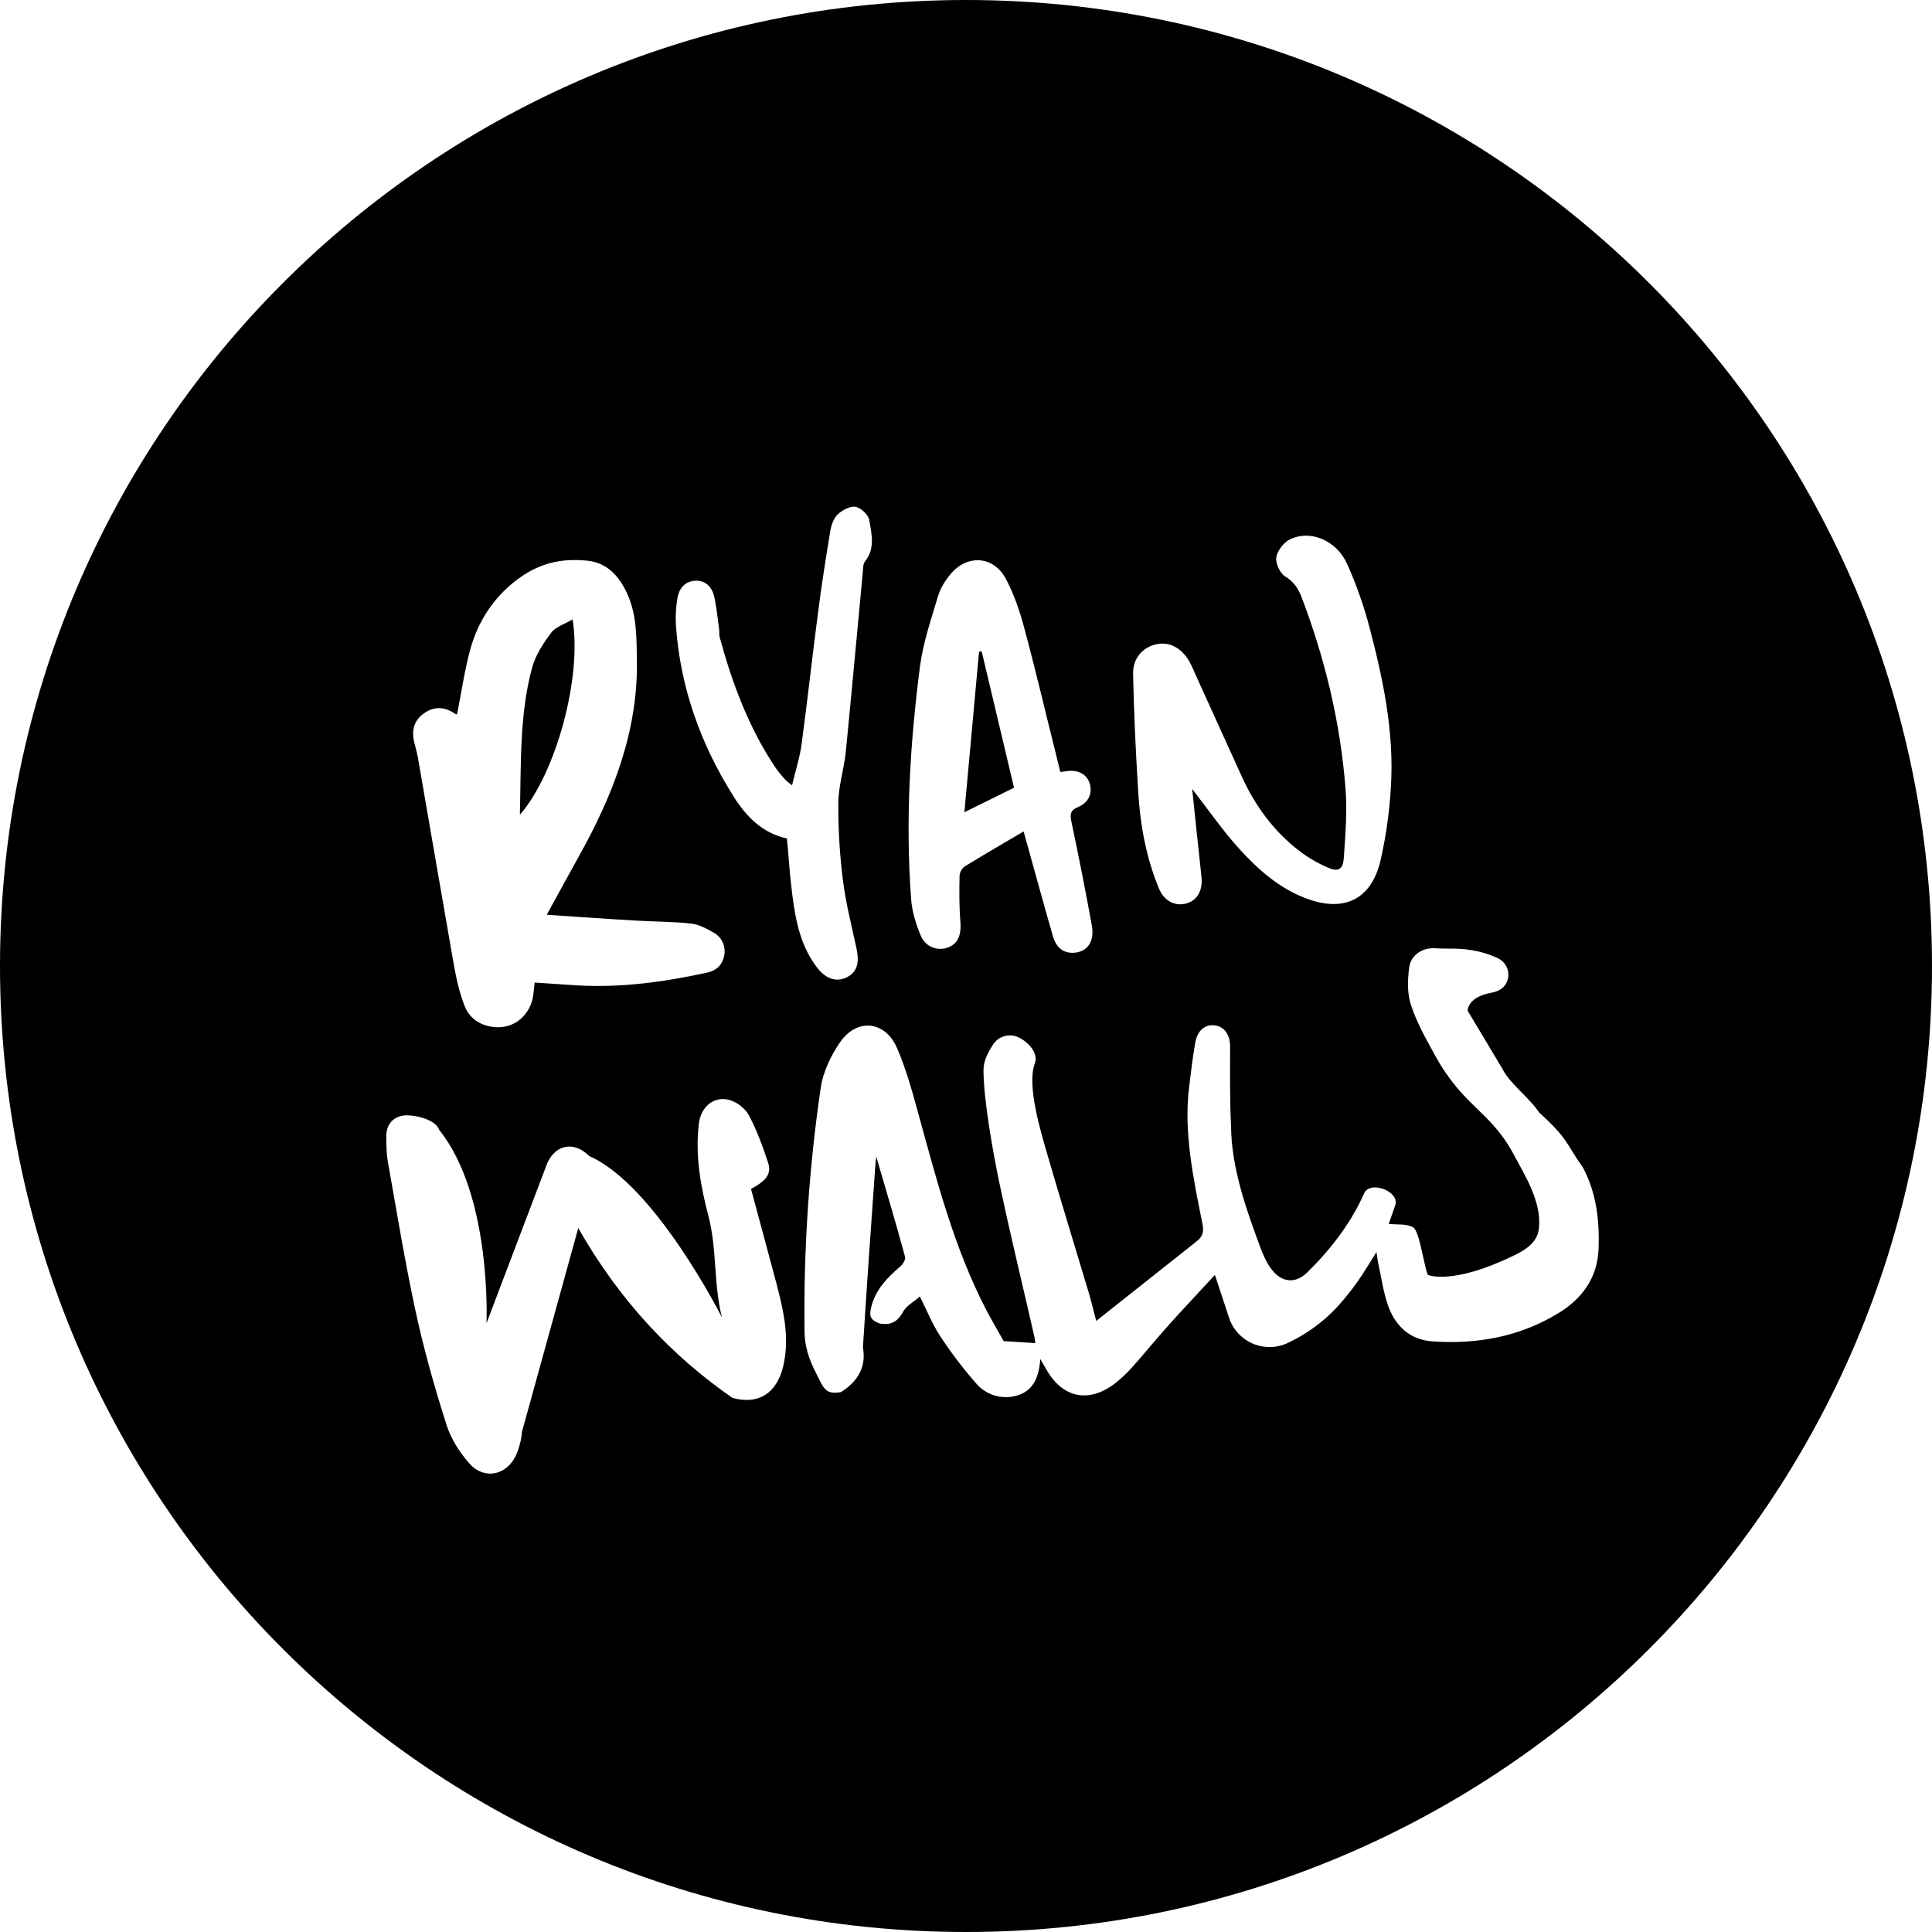
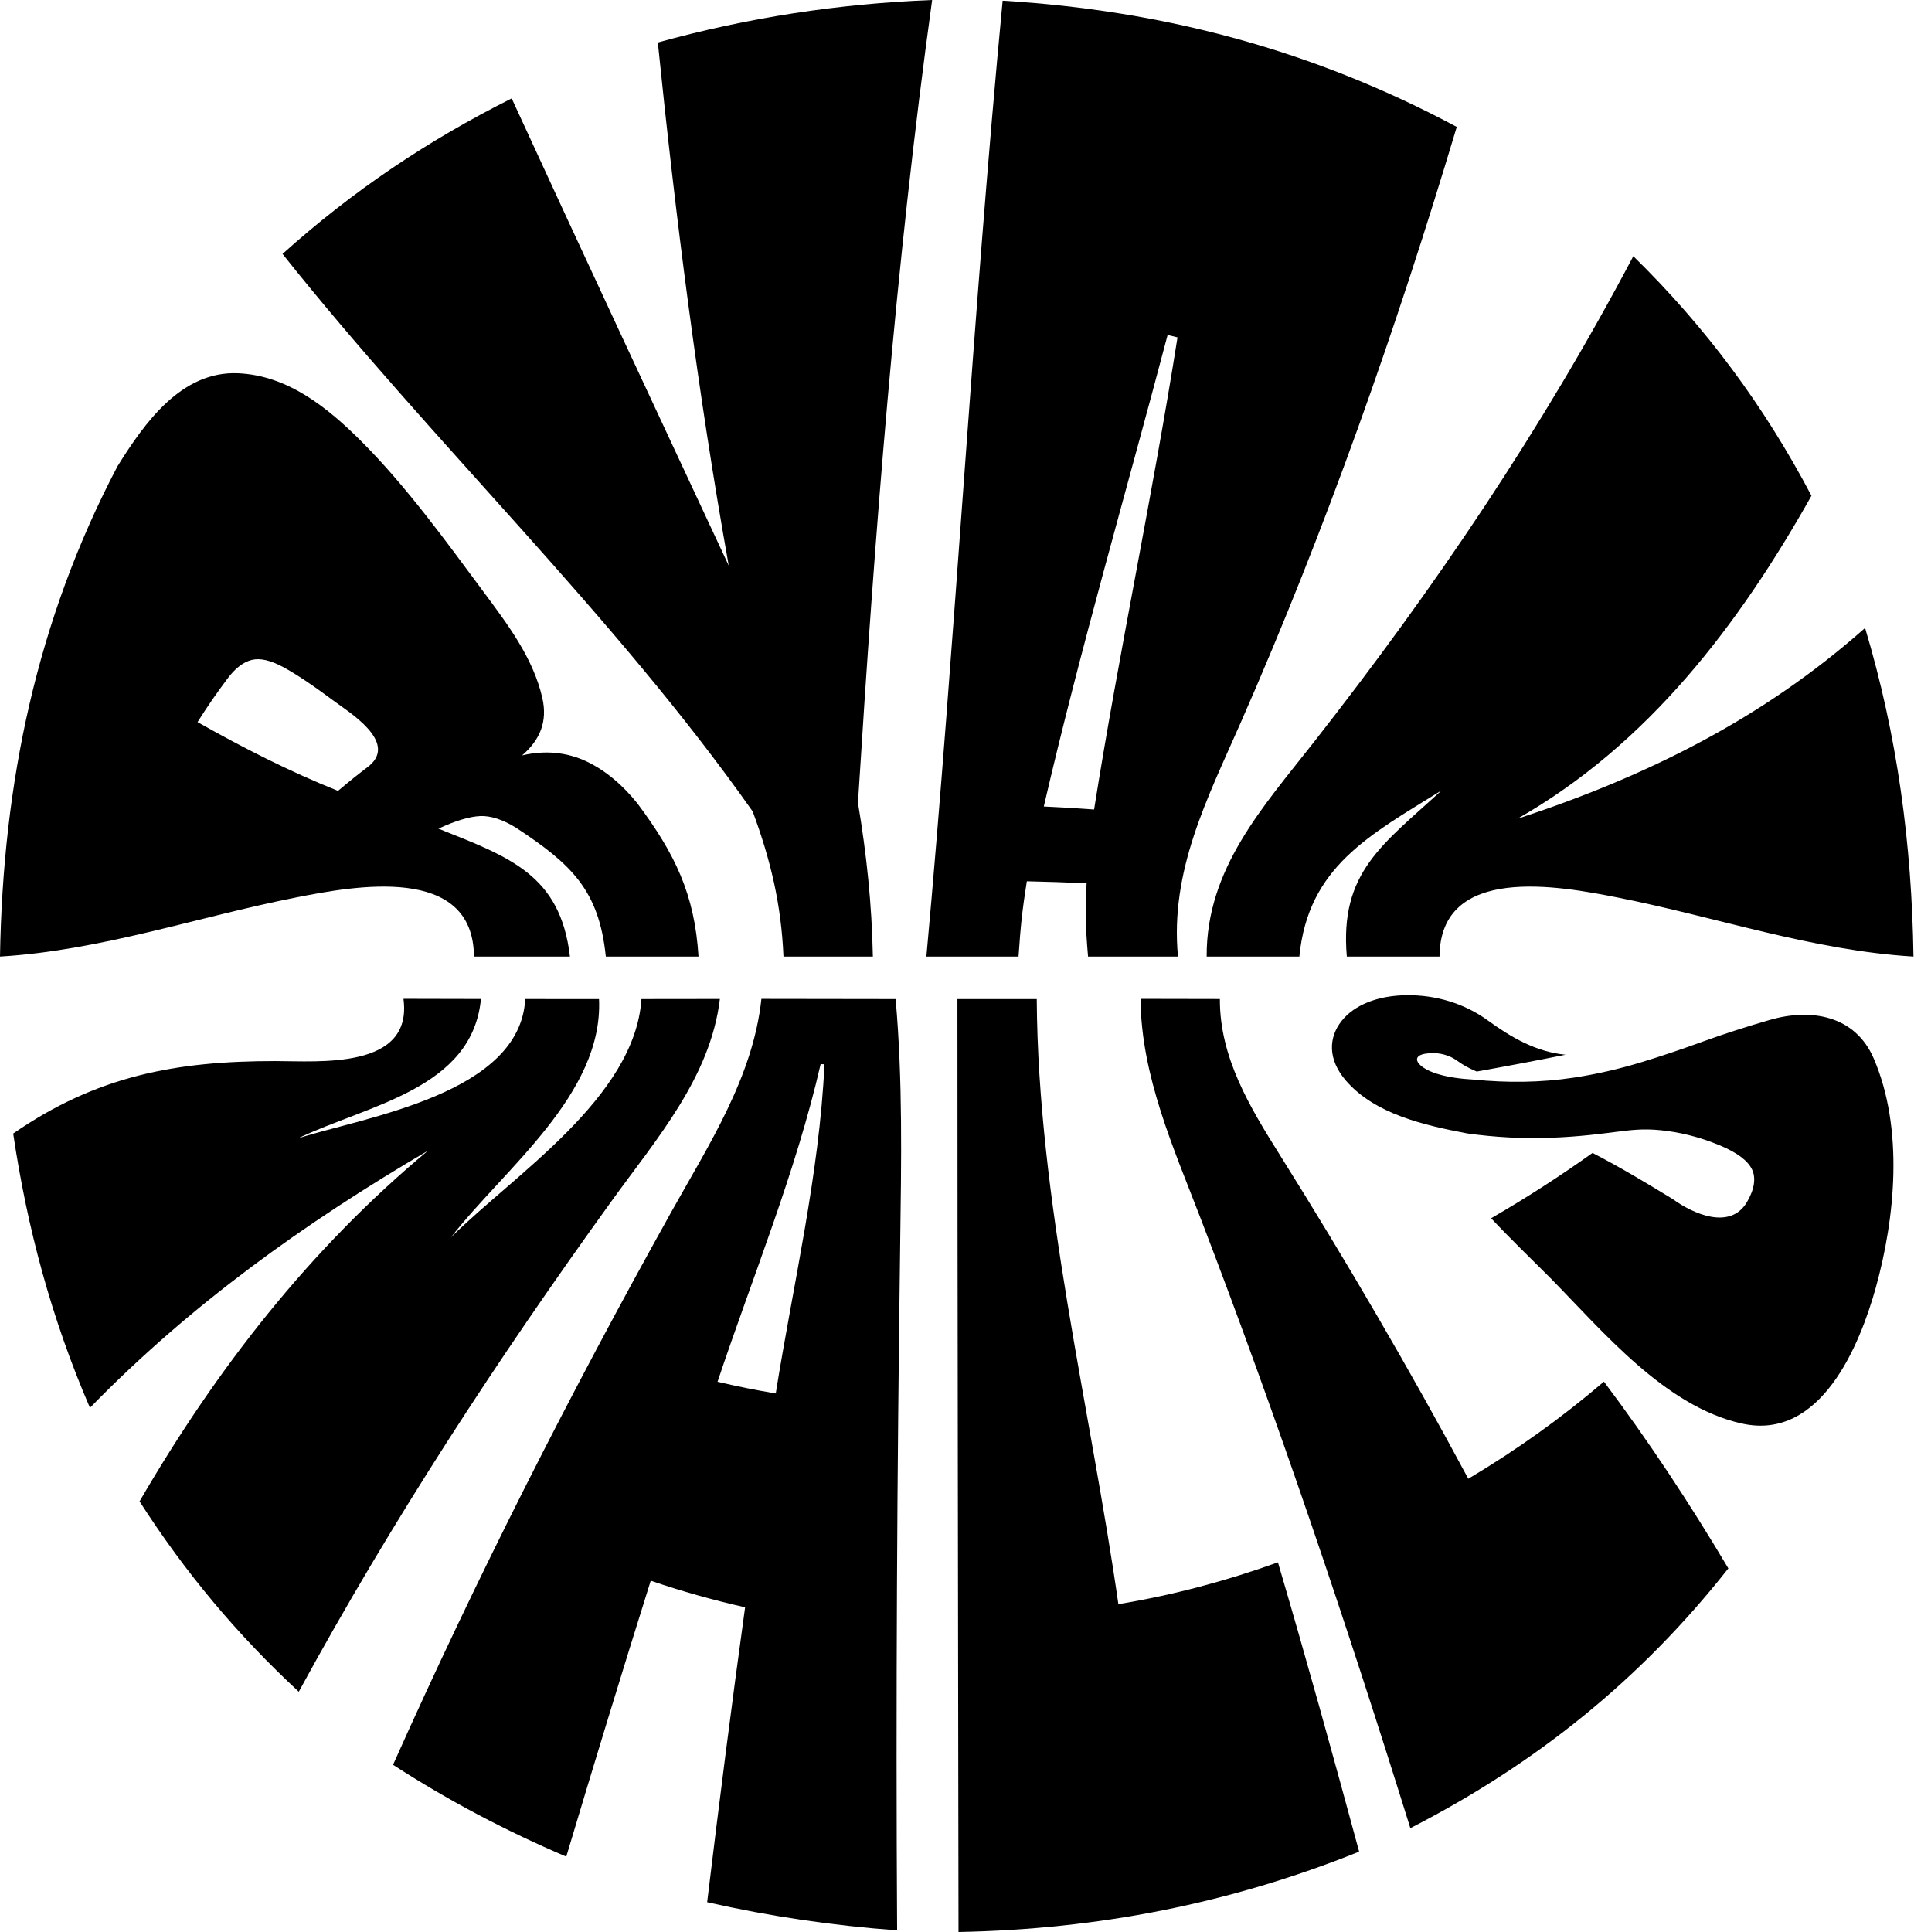
- <svg xmlns="http://www.w3.org/2000/svg" viewBox="0 0 1436 1436">
-   <g id="Layer_2" data-name="Layer 2">
-     <g id="logo">
-       <g id="logo-2" data-name="logo">
-         <path d="M718,0C321.5,0,0,321.5,0,718s321.5,718,718,718,718-321.5,718-718S1114.5,0,718,0ZM859.3,478.9c9.4-2.1,18.4,2.2,24.4,12.2,2.4,4.2,4.2,8.8,6.2,13.2,11.1,24.3,22,48.6,33.1,72.9,9.9,21.8,23.8,40.7,42.8,55.3a99.4,99.4,0,0,0,20.6,12.1c8.2,3.7,11.7,2,12.4-6.8,1.2-17.1,2.6-34.5,1.3-51.5-3.8-48.9-15.1-96.2-32.5-142-2.5-6.5-5.7-11.8-12.3-15.8-3.9-2.4-7.3-9.7-6.7-14.2s5.4-11.1,10-13.3c15.3-7.6,34.9.6,42.8,18.4a307.5,307.5,0,0,1,16.3,46.1c10.3,39.1,18.7,78.8,16.1,119.7a333,333,0,0,1-7.7,54.4c-6.8,28.9-27,38.7-54.9,28.3-20.3-7.5-36-21.5-50.1-37-12.3-13.5-22.7-28.7-35-44.5,2.4,22.3,4.5,43.7,6.9,65.1,1.1,9.9-2.7,17.4-10.8,19.9s-16.8-1.3-20.7-10.8c-9.6-23-14-47.3-15.5-72-1.8-29.2-3.2-58.4-3.8-87.7C841.9,489.3,849.3,481.2,859.3,478.9ZM683.7,496c2.3-18.1,8.4-35.7,13.6-53.2,1.8-5.9,5.4-11.5,9.4-16.3,12.4-14.6,31.7-13.3,40.8,3.5,6,11.2,10.3,23.7,13.6,36,8.8,32.7,16.5,65.6,24.7,98.4.7,3,1.5,6.1,2.3,9.4l4.5-.6c8.5-1.3,15.1,2.1,17.3,9s-.4,14.2-8.5,17.6c-6.1,2.5-6.1,5.6-5,11.2q8.1,38.3,15.1,76.7c2.2,11.7-3,19.5-12.6,20.4-7.9.7-13.6-3-16.3-12.3-6.8-23.3-13.1-46.9-19.7-70.3-.5-1.9-1.1-3.8-2.1-7.5-15.1,8.9-29.6,17.3-43.9,26.1a9.6,9.6,0,0,0-3.7,7c-.2,11.2-.3,22.4.6,33.5s-2.1,17.2-9.7,19.8-16.3-.6-19.9-9.3-6.4-18-7-27.2C672.9,610.4,676.4,553,683.7,496ZM315,530.3c7.6-5.5,15.5-5.1,23.2.2a2.6,2.6,0,0,0,1.5.5c3.3-16.4,5.6-33,10-48.9,5.7-20.3,17-37.7,33.9-50.7s33.4-16.5,52.6-14.7c15,1.4,24,11.5,29.9,24.4,7.3,15.8,7,32.9,7.3,49.8.8,53.2-18,100.5-43.3,145.9-7.7,13.8-15.2,27.6-23.7,43.1,22.7,1.5,44.1,3.1,65.4,4.3,14.1.9,28.2.7,42.1,2.3,5.9.7,11.9,4,17.2,7.1s8.7,9.9,7.1,17.1-6.3,10.9-12.9,12.3c-31.8,6.9-63.9,11.3-96.5,9.4l-31.4-2.1c-.7,5.5-.8,9.2-1.7,12.8-3,11.4-12.1,19.4-23,20.3s-22.6-3.8-27.2-15.3c-3.9-9.7-6.2-20.2-8.1-30.6-8.9-50.5-17.5-101-26.3-151.6a113.9,113.9,0,0,0-2.8-12.6C305.7,544.2,306.9,536.1,315,530.3Zm267.1,485.4c-4.8,19.8-18.3,28.7-37.7,23.3-45.1-31.2-83.9-72.3-114.6-126.2L388,1064.1a55,55,0,0,1-4.4,17.4c-6.8,15-23.5,18.7-34.5,6.5-7.4-8.3-14-18.6-17.3-29.2-8.8-27.6-16.7-55.5-22.8-83.7-8-37-14.1-74.3-20.7-111.6-1.1-5.9-1.1-12-1.2-18-.3-8.6,4-14.4,11.3-16.1s25.5,2.2,28,10.4c39.4,48.9,35.2,143.7,35.2,143.7l45.3-119.3c6.6-14,20.2-15.9,31.1-4.9,49,21.4,98.6,119.9,98.6,119.9-6.4-25.3-3.5-50.4-10.1-75.6-5.9-22.3-9.8-44.9-7.1-68.1,1.4-13.1,11.6-21.3,23.1-17.8,5.5,1.6,11.5,6.3,14.1,11.2,5.9,11.1,10.3,23.1,14.2,35,2.8,8.5-.9,13.5-12.6,19.8,6.1,22.6,12.3,45.5,18.4,68.4C582.1,973,587.3,993.8,582.1,1015.7Zm2.8-392.5c-18.1-3.9-30.1-16.1-39.5-31-24.6-38.9-39.8-81.2-43-127.4a93,93,0,0,1,1-19.7c1.1-7.1,5-12.6,12.6-13.4s12.8,4,14.6,10.8,2.7,16.7,3.9,25.1c.3,2-.1,4.1.4,6,9.3,34.1,21.5,67.1,41.4,96.8a83.3,83.3,0,0,0,7,8.7c1,1.3,2.5,2.2,5.4,4.6,2.6-11,5.8-20.7,7.1-30.6,4.4-32.5,7.9-65,12.2-97.5,2.6-20.5,5.8-40.9,9.2-61.3.7-4.3,2.6-9.4,5.7-12.2s9.1-6.2,13.1-5.4,9.4,5.9,10.1,9.9c1.7,10.1,4.6,20.9-3.1,30.6-1.7,2.1-1.5,6-1.8,9.1-4.2,44.3-8.2,88.7-12.6,133-1.3,12.5-5.4,24.9-5.5,37.4a436.1,436.1,0,0,0,3.5,58.2c2.2,17,6.5,33.7,10.1,50.5,2.2,10.5.2,17.1-7.1,20.9s-15.3,1.7-21.8-6.5c-12.6-16-16.4-35.1-18.9-54.6C587.1,651.6,586.3,637.9,584.9,623.2Zm603.3,304.7c-.8,22.2-12.5,37.8-30.8,48.7-28.5,17.1-59.9,22.7-92.6,20.4-16.9-1.1-28-11.6-33.3-27.2-3.4-9.9-4.8-20.5-7.1-30.9-.5-2.2-.7-4.4-1.3-8.3-5.3,8.3-9.5,15.6-14.3,22.3a198.4,198.4,0,0,1-15.7,19.4,120.2,120.2,0,0,1-36.4,26.1,31.7,31.7,0,0,1-43.2-19L903,947.6c-11.1,12.1-22.3,23.9-33.2,36s-19,22.3-28.8,33.2a99.8,99.8,0,0,1-12.6,11.7c-19.3,14.6-38.7,10.5-50.6-10.5l-4.6-7.9c-1,15.3-6.4,25.7-21.1,28a29,29,0,0,1-25.9-9.1,312.4,312.4,0,0,1-27.5-36.1c-5.6-8.5-9.5-18.3-15-29.3-4.7,4.4-9.8,6.5-12.7,11.8-4.4,8-10,9.6-17.3,8.3-7.3-2.9-8.1-5.8-5.5-14.5,3.6-11.8,11.8-20,20.9-27.8,2-1.7,4.2-5.3,3.6-7.3-6.6-24.3-13.8-48.4-21.4-74.4-.3,3.2-.6,5-.7,6.7-3.2,45-6.4,90-9.2,135.1,2.5,14.1-3.3,25-16.3,33.2-12.1,2.1-12.9-3.2-18.4-13.8s-8.6-20.5-8.7-30.8a1147.1,1147.1,0,0,1,12-181.4c1.7-11.7,7.3-23.7,14.1-33.6,12.5-18.6,33.7-16.6,42.6,3.8,6.7,15.4,11.2,31.9,15.7,48.2,13.8,50,26.6,100.3,50.8,146.8,4.5,8.6,9.5,16.9,12.8,22.9l23.5,1.5c-.1-.9-.3-2.9-.7-4.9-8.8-38.6-18.2-77-26.3-115.7-4.4-21.1-11.4-60-11.5-82.1-.1-6.8,3.2-13,6.8-18.7a14.9,14.9,0,0,1,19.6-5.7c6.7,3.3,14.7,11.4,11.7,19.3-6.1,16.6,4.8,51.8,9.6,68.4,9.9,34.1,20.4,68,30.6,102.1,2,6.8,3.6,13.8,5.5,20.8l74.7-59.2c4.4-3.4,5.4-7,4.3-12.7-6.8-34-14.2-68.4-9.9-102.4,1.3-10.9,2.6-21.7,4.5-32.5,1.5-9,7.2-13.7,14.3-12.9s11.6,6.7,11.6,15.7c0,19.6-.3,39.2.7,59,.2,30.8,11,61.4,21.9,90.7,2.1,5.6,4.6,11.2,8.2,15.9,7.3,9.9,17.8,11,26.5,2.4,17.3-17,32.2-36.2,42.1-58.3,3.9-10.7,27.2-2.1,23.3,8.5l-4.8,13.7c6.1.7,13.4-.3,18.2,2.6s8.1,29.5,10.9,35.3c0,0,18.1,8,64.3-14.6,9-4.3,17.1-9.9,18.2-19.8,2.2-19.3-9.6-38.3-18.8-55.3-17.6-32.7-37.3-34.9-58.6-73.9-6.6-12-13.5-24.2-17.7-37.1-2.8-8.5-2.5-18.7-1.3-27.8s9.5-14.6,18.6-14.3c4.1.2,8.2.3,12.4.3,16.3-.2,27.9,3.8,34.7,7s9.8,10.8,7,17.5c-1.5,3.7-4.9,7.1-11.7,8.3-18.1,3.3-17.5,13.4-17.5,13.4l25.9,43.3c5.3,10.8,20.7,22,27,32.1,22.5,20.5,19.4,22.4,32.7,41C1186.5,886.3,1188.9,906.9,1188.2,927.9Z" />
-         <path d="M729.7,484.3h-2L716.8,603.7l36.9-18.2Q741.7,534.7,729.7,484.3Z" />
-         <path d="M425.6,460.4c-5.9,3.5-12.6,5.4-15.9,9.9-5.9,7.8-11.7,16.7-14.2,26-9.6,35.5-8.1,72-9.1,109.3C413.2,574.9,432.7,503.5,425.6,460.4Z" />
-       </g>
-     </g>
-   </g>
+ <svg xmlns="http://www.w3.org/2000/svg" width="693.594" height="700.235" viewBox="0 0 693.594 700.235">
+   <path d="M4.782,410.842c30.279-20.912,58.943-26.283,95.005-26.266,15.916,.007,49.908,3.127,46.465-22.566,9.361,.026,18.723,.047,28.084,.062-3.148,32.603-40.735,38.317-66.322,50.509,24.586-7.82,80.59-16.094,82.372-50.488,10.7,.011,16.05,.014,26.751,.013,1.583,34.532-34.55,61.661-53.654,86.354,22.655-22.544,66.627-50.59,69.037-86.359,9.475-.006,18.951-.017,28.426-.034-3.398,28.372-23.01,50.749-39.114,73.052-41.347,57.261-79.719,115.963-113.531,178.035-22.407-20.78-41.209-43.275-57.712-68.998,27.93-48.062,61.713-91.458,104.577-127.122-44.85,26.304-86.166,55.854-122.555,93.213-13.853-32.125-22.685-64.806-27.828-99.405Z" />
+   <path d="M142.474,639.633c30.491-68.315,64.286-134.738,100.691-200.065,13.583-24.374,29.821-49.127,32.829-77.532,16.218,.001,32.435,.056,48.653,.069,2.61,29.469,2.051,58.964,1.655,88.512-1.114,83.009-1.62,165.997-1.111,249.016-23.374-1.702-46.01-5.04-68.86-10.198,4.305-35.664,8.827-71.299,13.757-106.883-11.562-2.606-22.988-5.818-34.208-9.635-10.45,33.261-20.626,66.603-30.617,100.005-22.042-9.418-42.662-20.264-62.789-33.288Zm117.62-138.819c8.388,1.933,12.614,2.78,21.105,4.237,6.233-39.231,15.835-79.494,17.654-119.325-.555-.019-.832-.028-1.387-.048-8.97,39.107-24.689,77.174-37.373,115.136Z" />
+   <path d="M347.44,700.235c-.128-112.707-.388-225.414-.392-338.121,9.586,0,19.171-.005,28.757-.017,.419,72.835,19.327,147.628,29.588,219.31,19.654-3.234,39.104-8.401,57.833-15.156,10.254,34.831,19.956,69.819,29.436,104.867-46.898,18.848-94.712,28.164-145.223,29.116Z" />
+   <path d="M511.224,662.6c-23.167-74.345-47.987-147.949-75.881-220.645-9.859-25.695-21.71-51.92-21.923-79.929,9.587,.023,19.174,.042,28.762,.055-.089,21.257,10.925,39.259,21.816,56.638,24.009,38.313,46.857,77.402,68.23,117.243,17.53-10.439,33.644-21.932,49.164-35.197,16.373,21.781,31.172,44.26,45.098,67.681-31.743,40.273-69.673,70.786-115.266,94.153Z" />
+   <path d="M631.387,515.952c-27.847-6.224-50.067-33.078-69.44-52.781-7.164-7.174-14.513-14.224-21.449-21.623,12.699-7.349,24.818-15.148,36.759-23.674,9.972,5.132,19.531,10.89,29.096,16.733,7.228,5.27,20.816,11.42,26.905,1.037,2.709-4.619,3.308-8.749,1.779-11.862-1.528-3.112-5.305-5.987-11.381-8.544-7.969-3.355-15.178-4.938-21.72-5.604-6.541-.666-11.042-.021-15.915,.577s-12.964,1.762-23.989,2.164c-9.917,.373-20.309-.188-30.138-1.567-15.515-2.95-33.414-6.95-43.947-19.064-6.842-7.869-6.281-15.792-1.713-21.618,4.566-5.824,13.071-9.351,23.803-9.43,10.494-.077,20.787,2.986,29.256,9.135,8.479,6.156,17.432,11.4,28.179,12.444-10.719,2.149-21.433,4.178-32.196,6.097-3.169-1.393-4.622-2.172-7.202-3.997-1.204-.88-2.64-1.588-4.369-2.087-1.73-.5-3.553-.709-5.53-.564-2.328,.171-3.77,.66-4.291,1.464-.522,.806-.207,1.823,1.063,2.959,2.81,2.513,9.055,4.585,19.265,5.141,12.104,1.194,24.29,1.108,36.329-.725,8.912-1.343,17.012-3.341,24.176-5.5,7.163-2.159,14.623-4.686,22.403-7.514,7.78-2.828,16.344-5.565,24.375-7.886,15.091-4.36,30.995-1.6,37.703,13.996,10.962,25.487,7.733,57.876,.736,83.043-5.781,20.793-19.937,55.643-48.549,49.248Z" />
+   <path d="M0,346.696c1.038-62.787,13.271-121.898,42.593-177.7,9.846-15.808,23.188-34.578,43.676-33.711,18.052,.763,32.539,12.482,44.709,24.658,16.141,16.148,30.42,35.837,44.25,54.495,8.806,11.88,18.096,24.077,21.379,38.619,1.907,8.45-.828,15.089-7.358,20.735,8.391-1.986,16.34-1.113,23.293,2.151,6.953,3.265,13.238,8.652,18.54,15.29,13.543,18.146,20.724,32.828,22.118,55.462h-33.6c-2.474-24.181-12.593-33.543-32.522-46.676-4.749-2.942-9.217-4.416-13.028-4.239-3.812,.177-8.923,1.676-15.132,4.557,25.813,10.314,44.192,16.687,47.682,46.358-11.6,0-23.2,0-34.8,0-.202-33.591-43.322-25.59-64.485-21.414-35.887,7.081-70.599,19.209-107.315,21.414Zm133.874-69.155c10.309-8.771-7.511-19.499-13.133-23.7-7.37-5.507-13.675-9.7-18.133-12.093-4.453-2.39-8.242-3.315-11.295-2.577-3.054,.738-6.047,3.011-8.874,6.819-4.523,6.093-6.693,9.236-10.831,15.718,16.518,9.34,33.281,17.881,50.919,24.937,4.468-3.755,6.738-5.576,11.347-9.104Z" />
+   <path d="M283.998,346.696c-.823-18.921-4.622-34.907-11.166-52.6-50.591-71.767-115.804-133.38-170.416-202.063,25.343-22.766,52.619-41.137,83.067-56.367,25.977,56.565,52.346,112.946,78.675,169.347-11.231-62.836-19.235-126.122-25.705-189.612C271.213,6.342,303.933,1.333,337.883,0c-13.394,96.872-20.79,193.515-26.889,290.998,3.138,18.634,5.031,36.788,5.404,55.698-10.8,0-21.6,0-32.4,0Z" />
+   <path d="M335.797,346.696c10.531-115.37,16.661-231.068,27.642-346.442,58.535,3.51,112.841,18.038,164.607,45.741-22.058,73.647-47.397,145.588-78.329,215.956-12.093,27.512-25.678,53.749-22.721,84.745-10.866,0-21.733,0-32.599,0-.96-11.349-1.052-16.236-.528-26.552-8.664-.381-12.997-.527-21.662-.733-1.656,10.545-2.211,15.578-3.01,27.284h-33.4Zm42.558-54.389c7.293,.339,10.94,.557,18.233,1.091,9.073-57.203,21.21-113.887,30.236-171.126-1.433-.354-2.15-.527-3.587-.864-14.986,56.911-31.587,113.558-44.881,170.899Z" />
+   <path d="M437.394,346.696c-.164-31.791,20.386-54.15,38.884-77.751,43.692-55.746,82.648-113.332,115.768-176.097,26.348,25.832,47.357,54.186,64.57,86.829-26.301,46.769-59.237,90.141-106.671,117.121,46.893-15.4,88.953-36.244,126.11-69.207,11.71,39.132,16.931,78.295,17.54,119.105-36.715-2.206-71.427-14.333-107.314-21.414-21.163-4.176-64.284-12.177-64.485,21.414-11.2-0-22.4-0-33.6-0-2.641-30.611,13.05-40.617,34.367-60.233-26.007,16.155-48.413,27.657-51.567,60.233h-33.6Z" />
</svg>
